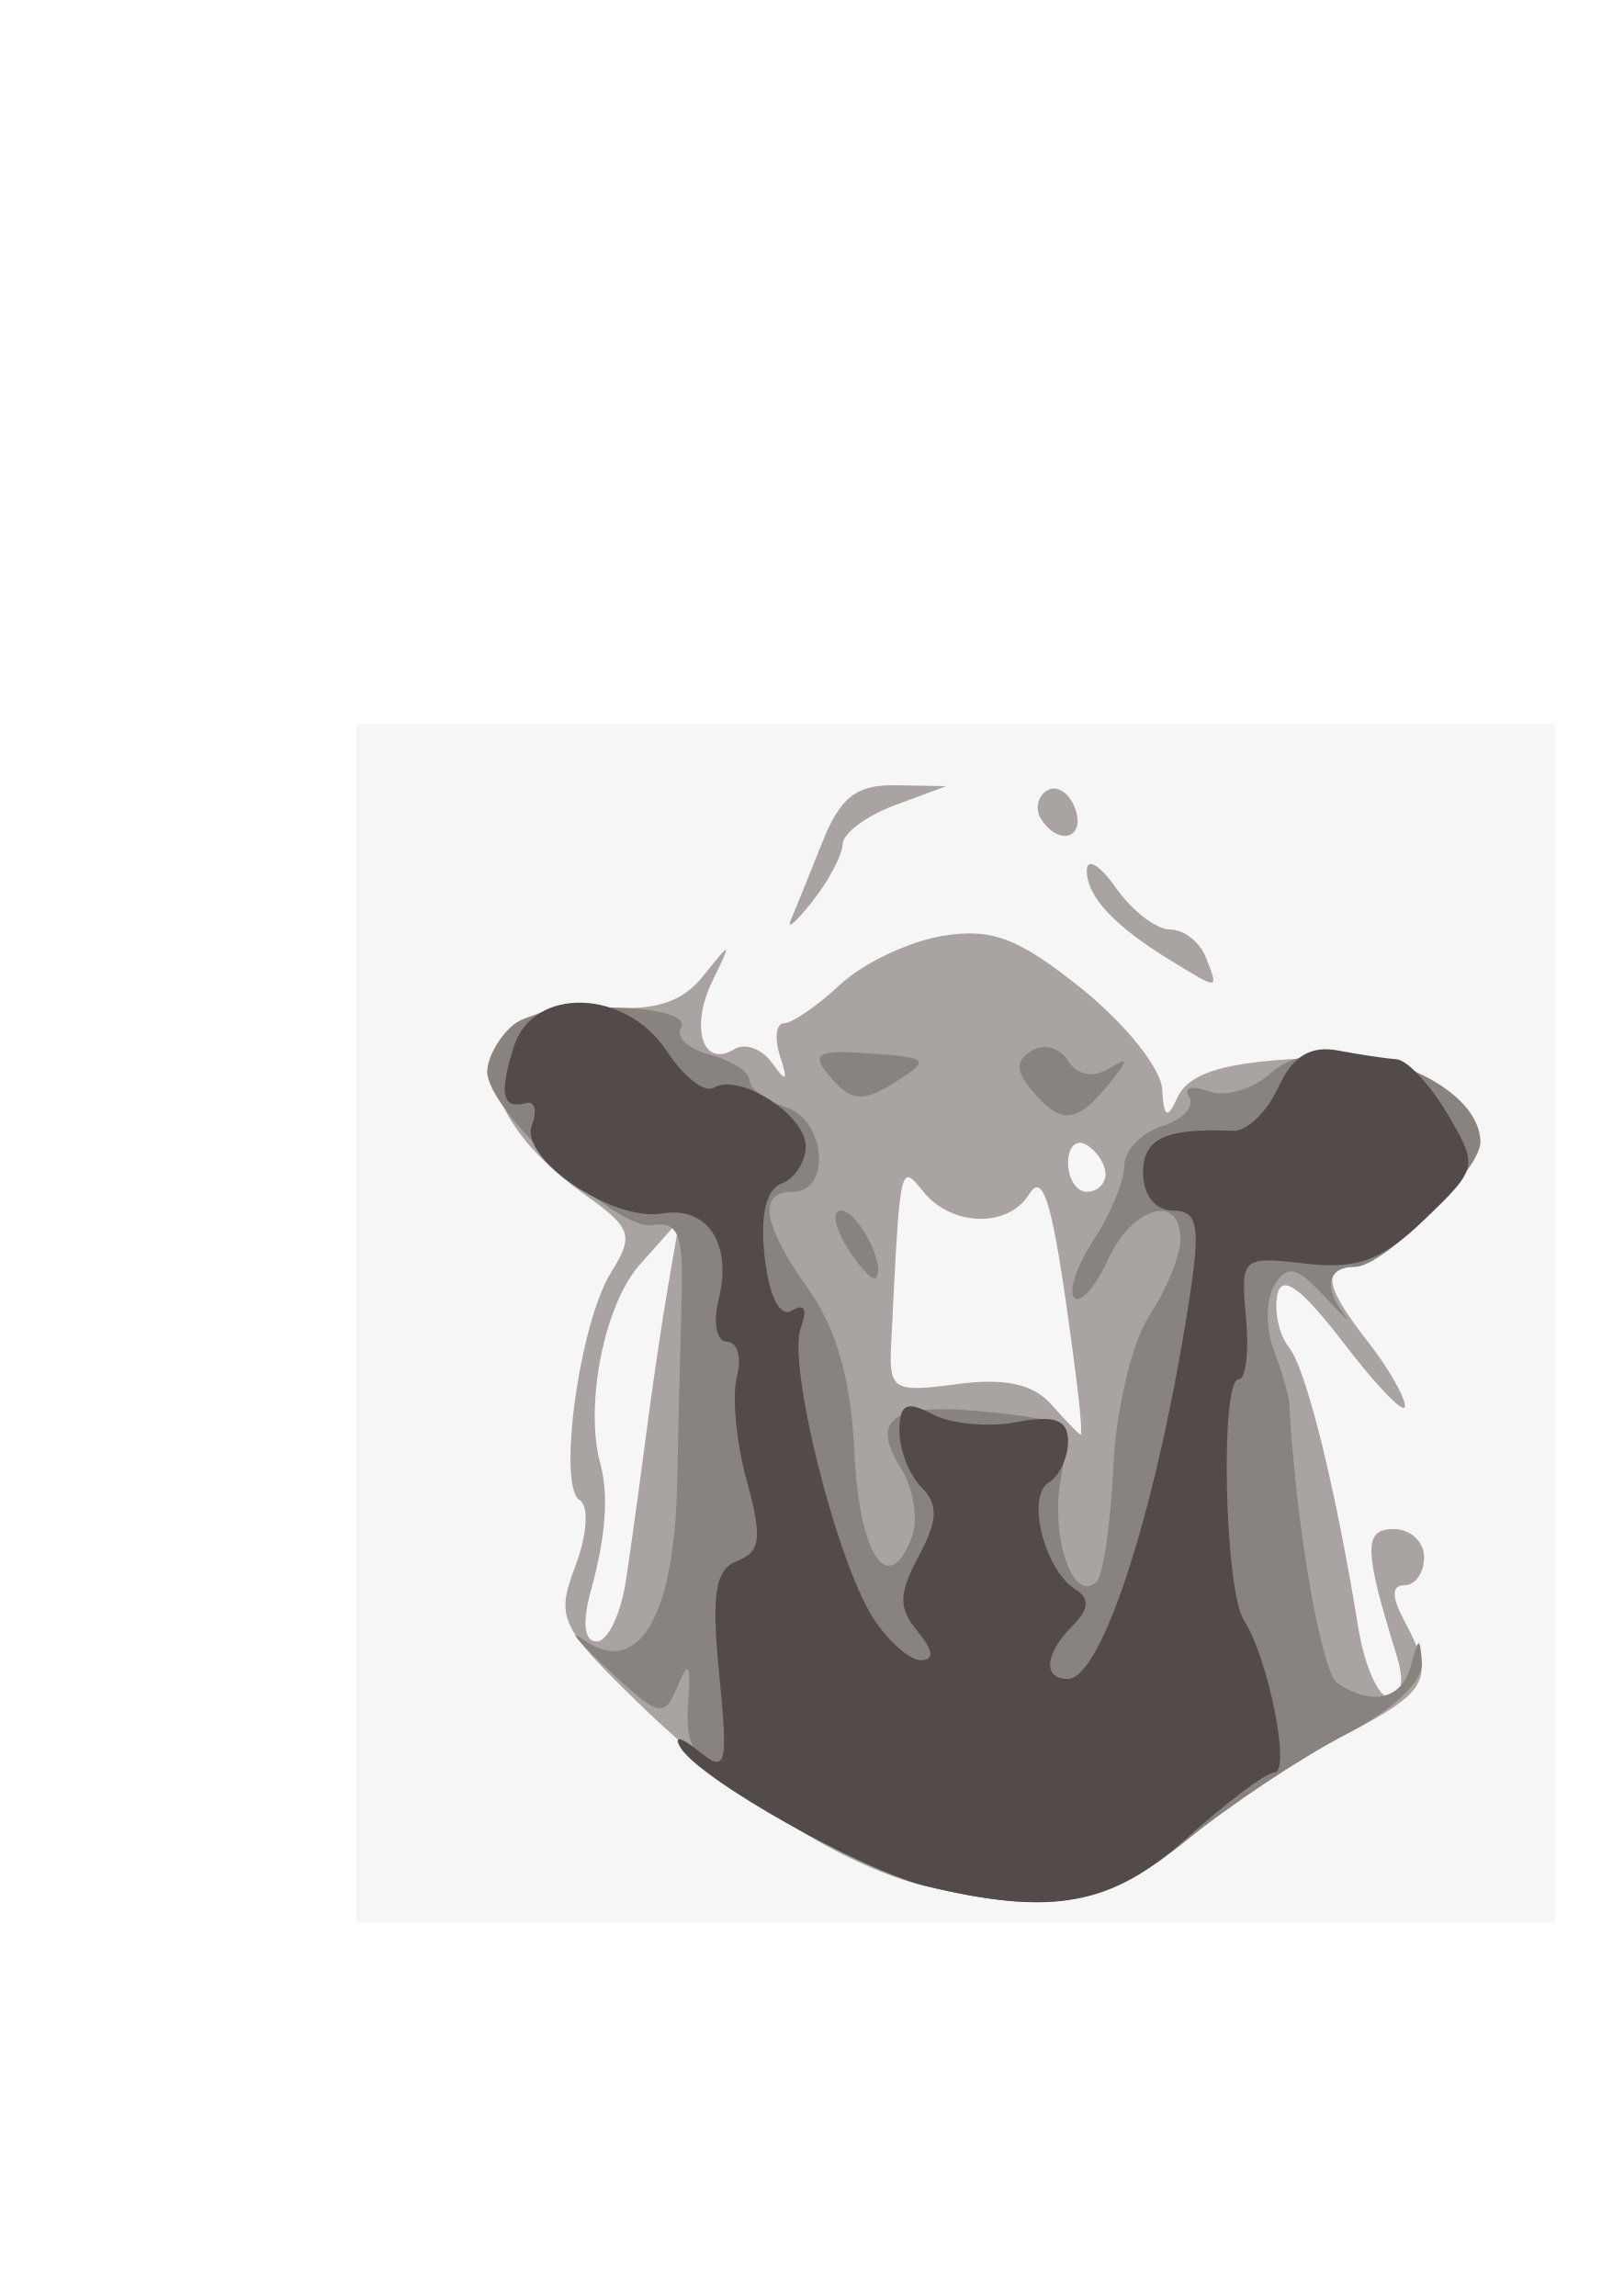
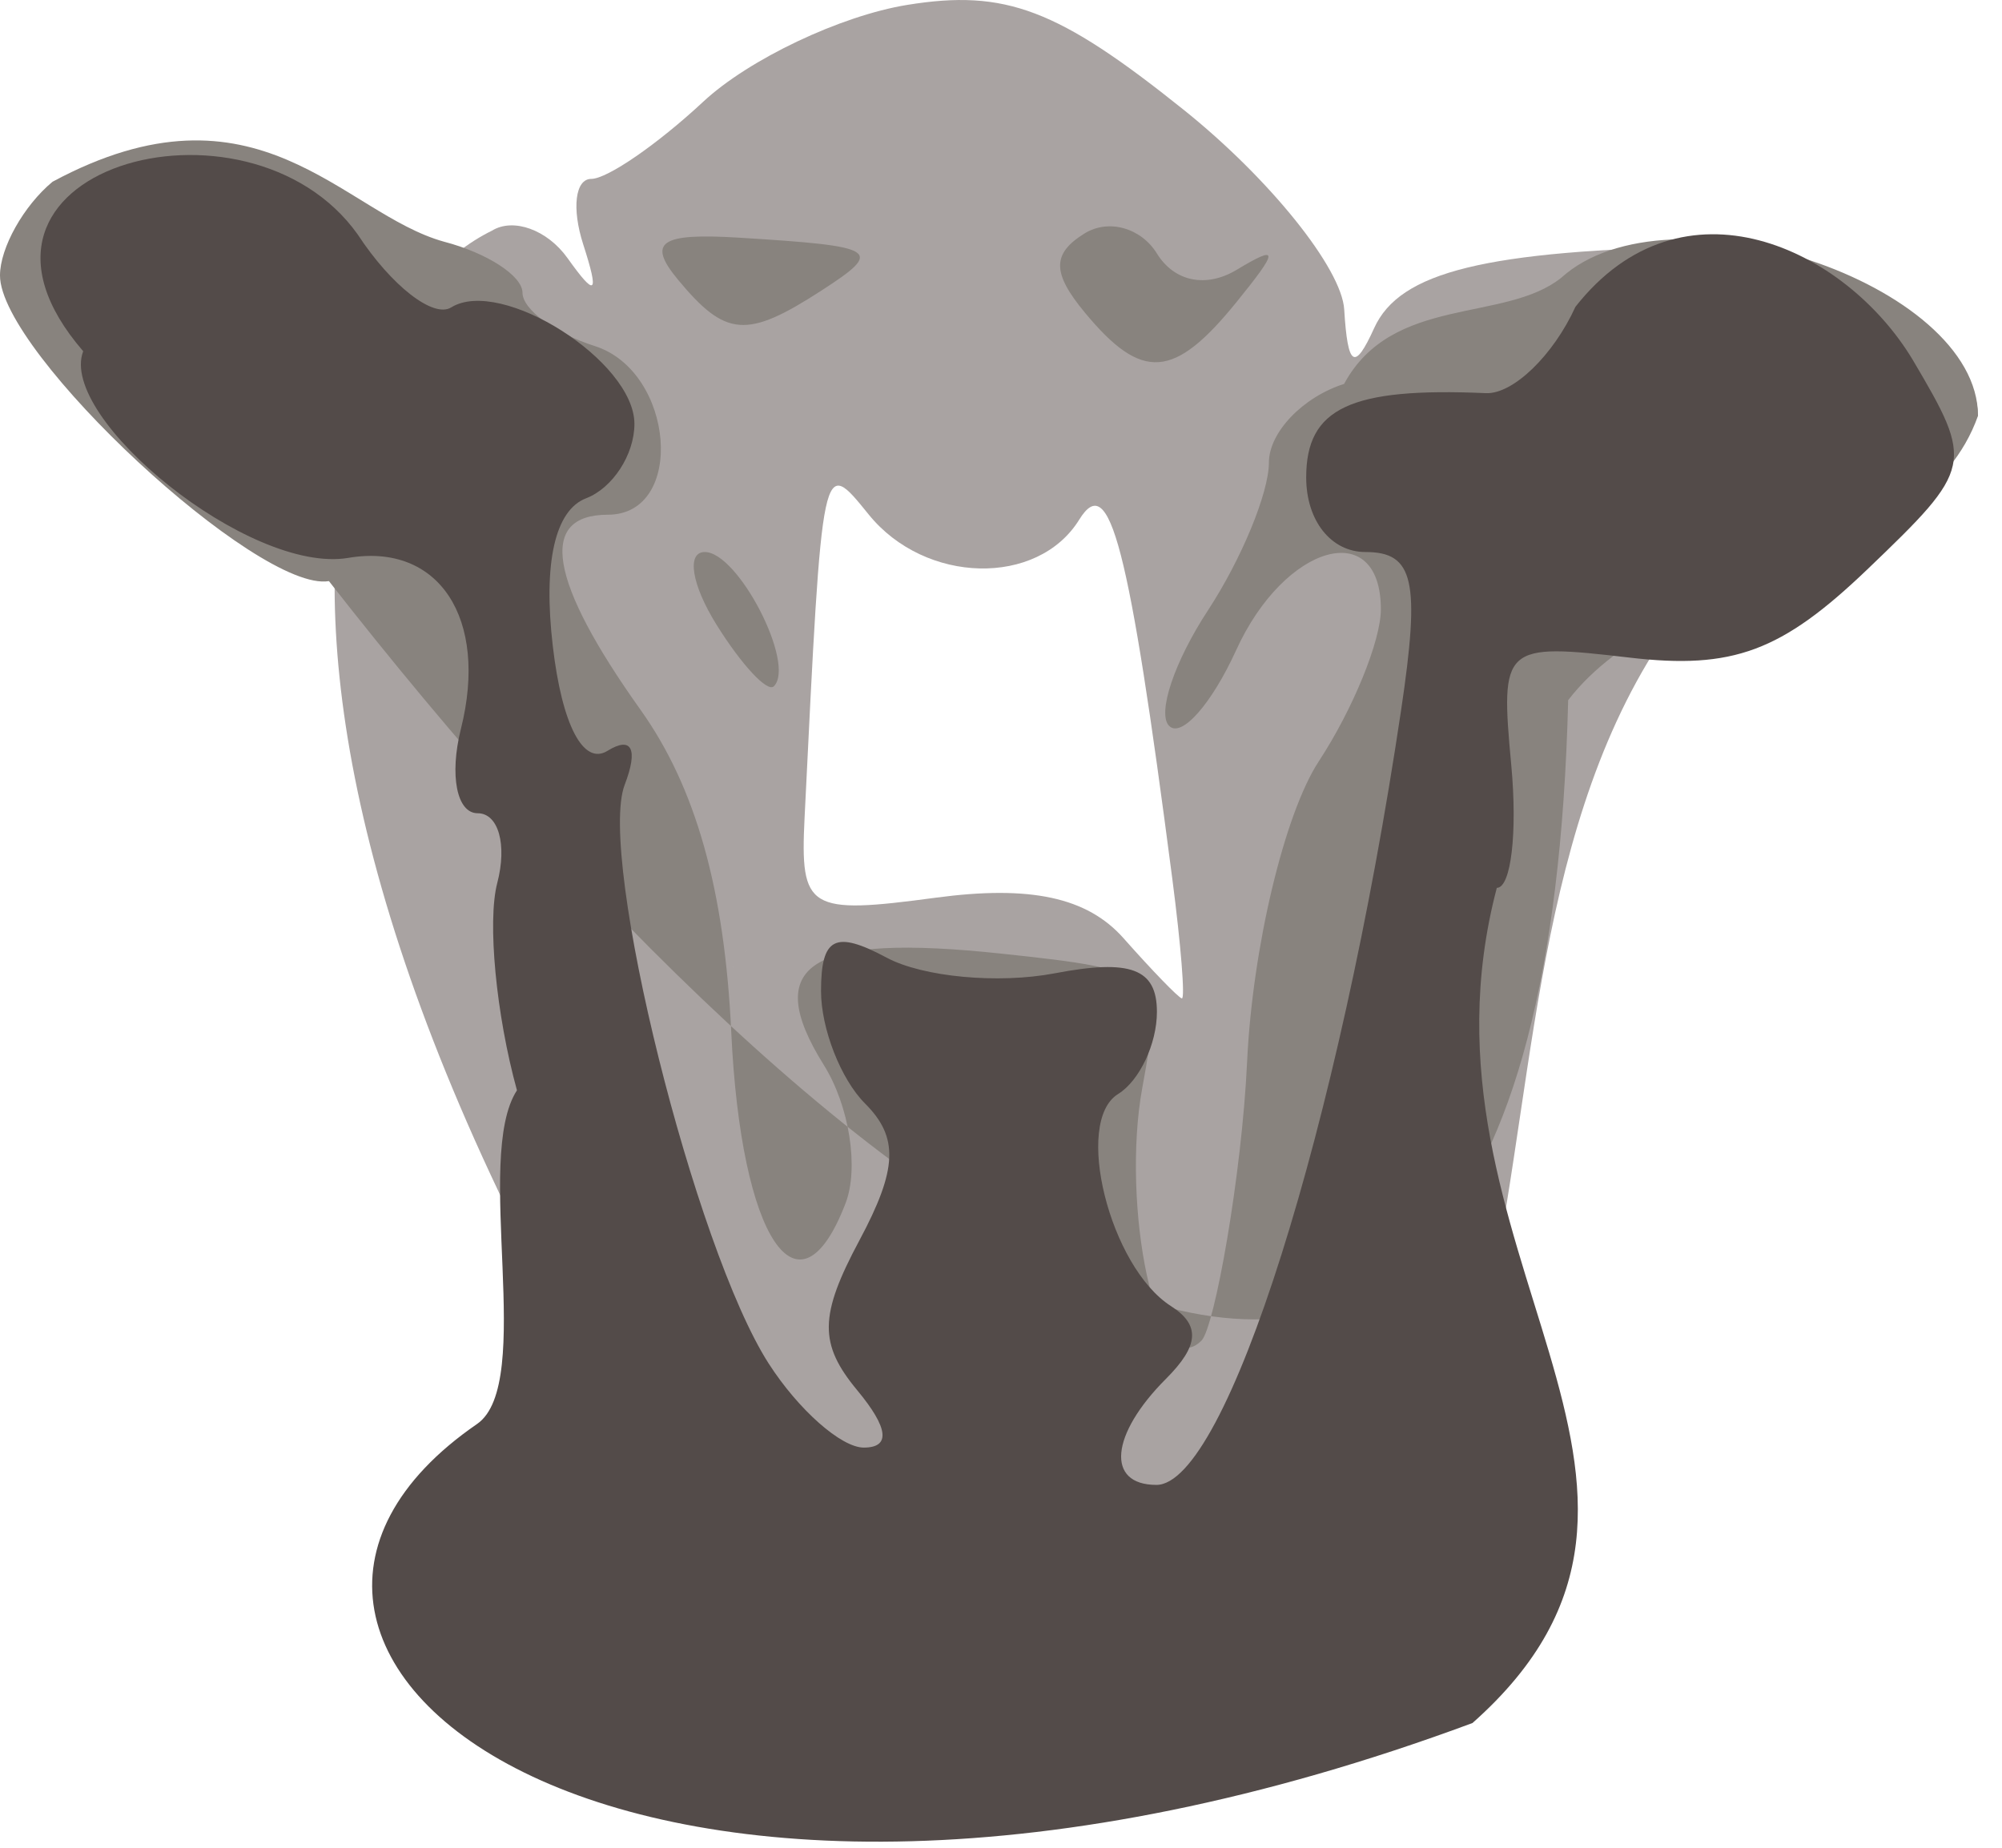
- <svg xmlns="http://www.w3.org/2000/svg" width="210mm" height="297mm" viewBox="0 0 210 297" version="1.1" id="svg4404">
+ <svg xmlns="http://www.w3.org/2000/svg" width="100%" viewBox="0 0 130 120" version="1.1" id="svg4404">
  <defs id="defs4398" />
-   <g id="layer1">
-     <g id="g4375" transform="matrix(0.3308265,0,0,0.3373541,99.71471,146.8093)">
-       <path style="fill:#f7f6f6;stroke-width:7.254" d="M -162.215,72.104 V -157.769 H 72.193 306.602 V 72.104 301.977 H 72.193 -162.215 Z" id="path4383" />
-       <path style="fill:#a9a3a2;stroke-width:7.254" d="m 60.167,287.941 c -32.115,-7.51 -73.794,-33.628 -112.169,-70.29 -30.664,-29.294 -32.138,-32.453 -24.455,-52.411 4.604,-11.96 5.338,-22.958 1.682,-25.174 -8.866,-5.374 -0.116,-67.879 12.221,-87.303 9.102,-14.329 8.173,-17.027 -10.296,-29.924 -50.181,-35.041 -46.207,-75.566 7.041,-71.796 20.578,1.457 30.929,-1.724 39.408,-12.113 11.087,-13.583 11.21,-13.504 3.432,2.223 -8.791,17.774 -3.632,33.391 8.585,25.987 4.201,-2.546 10.877,-0.174 14.835,5.27 5.572,7.664 6.266,7.061 3.074,-2.671 -2.268,-6.914 -1.552,-12.571 1.59,-12.571 3.143,0 13.031,-6.685 21.974,-14.855 8.943,-8.17 26.96,-16.558 40.039,-18.639 19.277,-3.068 29.565,0.765 54.334,20.243 16.805,13.215 30.956,30.492 31.447,38.394 0.688,11.073 2.035,11.896 5.872,3.592 5.031,-10.888 21.801,-14.916 65.619,-15.763 23.5,-0.454 52.902,17.69 52.902,32.647 0,10.95 -37.756,47.769 -48.985,47.769 -13.171,0 -11.844,7.575 5.033,28.734 7.879,9.877 14.398,20.971 14.488,24.652 0.09,3.681 -10.55,-7.013 -23.644,-23.766 -16.865,-21.577 -24.518,-27.094 -26.243,-18.92 -1.34,6.347 0.701,15.426 4.535,20.175 6.827,8.456 18.266,53.803 27.093,107.408 2.44,14.816 7.968,26.938 12.284,26.938 4.768,0 5.843,-6.342 2.739,-16.163 -12.88,-40.752 -13.058,-48.489 -1.117,-48.489 6.513,0 11.842,4.849 11.842,10.775 0,5.926 -3.412,10.775 -7.583,10.775 -5.227,0 -5.227,4.317 0,13.895 12.037,22.057 9.478,26.793 -23.549,43.576 -17.123,8.701 -44.873,26.807 -61.666,40.235 -31.695,25.343 -53.263,29.043 -102.36,17.562 z M -56.713,170.878 c 1.987,-12.841 5.521,-37.893 7.854,-55.672 2.333,-17.779 6.232,-43.64 8.665,-57.468 l 4.424,-25.142 -15.608,17.262 c -13.81,15.274 -21.558,53.67 -15.36,76.124 3.36,12.175 2.193,27.872 -3.605,48.489 -3.538,12.579 -2.727,19.755 2.231,19.755 4.283,0 9.413,-10.506 11.399,-23.346 z M 119.158,91.859 C 110.622,27.484 106.872,13.287 100.905,22.755 92.745,35.702 70.69,35.202 59.607,21.819 50.354,10.647 50.501,9.97 46.984,80.193 c -0.885,17.672 0.741,18.642 25.726,15.356 18.588,-2.445 29.765,-0.081 36.884,7.801 5.618,6.22 10.764,11.432 11.437,11.582 0.673,0.15 -0.17,-10.233 -1.873,-23.073 z m 11.637,-76.799 c 0,-3.718 -3.296,-8.757 -7.325,-11.199 -4.029,-2.442 -7.325,0.6 -7.325,6.76 0,6.16 3.296,11.199 7.325,11.199 4.029,0 7.325,-3.042 7.325,-6.76 z m 25.948,-81.661 c -22.483,-13.415 -33.273,-24.695 -33.273,-34.785 0,-5.112 5.131,-2.111 11.403,6.67 6.272,8.781 15.808,15.965 21.192,15.965 5.384,0 11.686,4.849 14.005,10.775 4.9,12.522 5.289,12.482 -13.328,1.373 z M 7.733,-82.342 c 1.732,-3.951 7.233,-17.285 12.226,-29.632 7.101,-17.56 13.377,-22.374 28.824,-22.107 l 19.747,0.341 -20.145,7.331 c -11.079,4.032 -20.249,10.748 -20.377,14.924 -0.128,4.176 -5.451,14.058 -11.829,21.96 -6.378,7.902 -10.179,11.134 -8.447,7.184 z M 105.47,-121.355 c -2.318,-3.678 -1.21,-8.508 2.463,-10.734 3.672,-2.226 8.567,0.783 10.877,6.687 4.554,11.638 -6.452,14.977 -13.34,4.047 z" id="path4381" />
-       <path style="fill:#88837e;stroke-width:7.254" d="M 60.12,287.932 C 47.436,284.966 21.065,272.816 1.518,260.931 -28.869,242.455 -33.79,236.312 -32.418,218.569 c 1.218,-15.748 0.237,-17.514 -4.066,-7.322 -5.285,12.518 -7.138,12.09 -27.243,-6.284 -11.865,-10.843 -16.153,-15.968 -9.529,-11.387 21.151,14.626 35.435,-8.489 36.539,-59.129 0.533,-24.411 1.357,-57.314 1.831,-73.118 0.697,-23.224 -1.507,-28.349 -11.497,-26.727 -13.892,2.256 -64.556,-43.918 -64.556,-58.835 0,-5.311 4.641,-13.433 10.313,-18.049 11.713,-9.533 71.508,-8.333 65.429,1.313 -2.18,3.458 2.962,8.064 11.425,10.234 8.463,2.17 15.388,6.584 15.388,9.808 0,3.224 6.376,7.846 14.17,10.272 15.707,4.889 17.903,32.476 2.585,32.476 -13.764,0 -11.573,12.788 6.441,37.597 10.818,14.898 16.478,34.634 17.78,61.995 1.899,39.894 13.22,56.517 22.442,32.95 2.652,-6.778 0.735,-18.742 -4.26,-26.587 -12.393,-19.46 -2.73,-25.4 34.899,-21.454 31.138,3.265 31.705,3.797 27.591,25.864 -4.152,22.268 5.066,47.925 14.052,39.113 2.553,-2.503 5.49,-22.375 6.526,-44.158 1.042,-21.894 7.334,-47.762 14.07,-57.844 6.702,-10.03 12.185,-23.199 12.185,-29.265 0,-17.852 -18.882,-12.626 -28.4,7.859 -4.826,10.388 -10.747,16.954 -13.156,14.591 -2.409,-2.363 1.01,-12.365 7.6,-22.226 6.589,-9.862 11.98,-22.675 11.98,-28.474 0,-5.799 6.641,-12.611 14.757,-15.137 8.116,-2.526 12.89,-7.556 10.607,-11.177 -2.282,-3.621 1.089,-4.613 7.492,-2.203 6.403,2.409 17.44,-0.766 24.527,-7.055 21.137,-18.758 81.797,0.951 81.797,26.577 0,10.95 -37.756,47.769 -48.985,47.769 -10.713,0 -12.47,7.872 -4.123,18.47 3.022,3.837 -0.504,0.615 -7.834,-7.159 -10.757,-11.408 -14.519,-12.246 -19.499,-4.343 -3.394,5.386 -3.56,16.527 -0.369,24.759 3.191,8.232 5.938,17.418 6.104,20.415 2.594,46.931 12.531,103.469 18.909,107.582 13.825,8.916 25.261,6.105 28.773,-7.074 2.893,-10.857 3.466,-10.956 4.2,-0.725 0.51,7.113 -11.589,18.167 -30.283,27.666 -17.123,8.701 -44.873,26.807 -61.666,40.235 -31.702,25.348 -53.256,29.043 -102.407,17.552 z M 29.734,43.043 c -4.918,-7.722 -5.97,-14.04 -2.338,-14.04 6.576,0 17.902,21.586 13.56,25.844 -1.255,1.23 -6.305,-4.081 -11.222,-11.803 z m 72.302,-60.094 c -6.5,-7.68 -6.518,-11.384 -0.078,-15.287 4.675,-2.833 11.059,-1.091 14.187,3.873 3.425,5.435 9.655,6.681 15.663,3.133 8.321,-4.914 8.308,-3.875 -0.078,6.263 -12.244,14.803 -18.514,15.229 -29.694,2.018 z m -79.878,-6.356 c -6.147,-7.264 -3.528,-9.045 11.922,-8.11 27.501,1.665 28.58,2.349 16.137,10.235 -14.577,9.238 -18.708,8.925 -28.06,-2.125 z" id="path4379" />
-       <path style="fill:#534b49;stroke-width:7.254" d="m 60.99,288.106 c -25.587,-6.015 -88.925,-41.001 -96.416,-53.257 -2.832,-4.634 0.263,-4.058 7.009,1.306 11.019,8.76 11.737,6.163 8.161,-29.547 -3.086,-30.821 -1.562,-40.038 7.162,-43.321 9.071,-3.414 9.729,-8.973 3.627,-30.648 -4.1,-14.563 -5.843,-32.524 -3.872,-39.914 1.971,-7.39 0.238,-13.437 -3.85,-13.437 -4.088,0 -5.565,-7.3 -3.282,-16.223 5.45,-21.294 -4.342,-35.887 -22.101,-32.936 -19.398,3.223 -55.902,-21.094 -50.891,-33.9 2.185,-5.585 1.125,-9.385 -2.356,-8.445 -9.29,2.51 -10.593,-3.469 -4.713,-21.637 7.537,-23.288 43.799,-22.237 59.816,1.734 6.577,9.843 14.826,16.159 18.331,14.035 9.819,-5.951 35.976,10.352 35.976,22.423 0,5.911 -4.272,12.355 -9.492,14.32 -6.108,2.299 -8.437,12.442 -6.531,28.451 1.808,15.19 5.99,23.044 10.737,20.166 4.764,-2.887 6.071,-0.357 3.375,6.533 -5.399,13.796 13.76,89.301 28.275,111.435 5.83,8.89 14.223,16.163 18.653,16.163 5.301,0 4.866,-3.766 -1.273,-11.02 -7.566,-8.94 -7.486,-14.392 0.42,-28.879 7.488,-13.72 7.744,-19.823 1.104,-26.334 -4.753,-4.661 -8.642,-14.407 -8.642,-21.658 0,-10.36 2.762,-11.733 12.897,-6.414 7.093,3.723 21.927,5.076 32.964,3.007 14.925,-2.798 20.067,-0.895 20.067,7.427 0,6.154 -3.43,13.268 -7.623,15.809 -8.768,5.314 -1.661,33.269 10.381,40.826 5.811,3.647 5.531,7.616 -0.987,14.008 -10.927,10.715 -11.814,20.413 -1.868,20.413 13.682,0 35.765,-68.55 48.017,-149.058 3.807,-25.013 2.544,-30.53 -6.986,-30.53 -6.748,0 -11.632,-6.032 -11.632,-14.367 0,-13.364 8.688,-17.357 35.286,-16.217 5.306,0.228 13.209,-7.252 17.562,-16.621 5.527,-11.896 12.561,-16.174 23.317,-14.183 8.471,1.568 18.812,3.091 22.979,3.385 4.167,0.294 13.119,9.734 19.892,20.978 12.071,20.039 11.895,20.838 -8.879,40.356 -16.843,15.824 -26.423,19.313 -46.667,16.996 -24.874,-2.848 -25.42,-2.361 -23.234,20.704 1.231,12.991 -0.046,23.62 -2.839,23.62 -7.366,0 -5.594,80.811 2.027,92.437 9.592,14.634 18.49,58.417 11.871,58.417 -3.16,0 -18.47,11.239 -34.024,24.976 -29.488,26.044 -52.364,30.231 -101.747,18.622 z" id="path4377" />
-     </g>
+   <g id="layer1" transform="translate(-63.01335,-120.7422)">
+     <path id="path4381" d="M 118.283,235.662 C 73.08,173.742 82.671,141.753 94.956,135.724 c 1.39,-0.859 3.598,-0.059 4.908,1.778 1.843,2.585 2.073,2.382 1.017,-0.901 -0.75,-2.333 -0.514,-4.241 0.526,-4.241 1.04,0 4.311,-2.255 7.269,-5.011 2.958,-2.756 8.919,-5.586 13.246,-6.288 6.377,-1.035 9.781,0.258 17.975,6.829 5.559,4.458 10.241,10.287 10.403,12.952 0.228,3.735 0.673,4.013 1.943,1.212 1.664,-3.673 7.212,-5.032 21.708,-5.318 7.775,-0.153 17.501,5.968 17.501,11.013 -40.435,12.302 -21.19,59.675 -41.712,77.178 -10.486,8.549 -15.215,14.609 -31.458,10.735 z m 20.852,-57.864 c -2.824,-21.717 -4.065,-26.506 -6.039,-23.312 -2.699,4.368 -9.996,4.199 -13.662,-0.316 -3.061,-3.769 -3.013,-3.997 -4.176,19.693 -0.293,5.962 0.245,6.289 8.511,5.18 6.149,-0.825 9.847,-0.027 12.202,2.632 1.858,2.098 3.561,3.857 3.784,3.907 0.223,0.051 -0.056,-3.452 -0.62,-7.784 z m -0.997,-27.406 c -50.083,60.293 -25.042,30.147 0,0 z" style="fill:#a9a3a2;stroke-width:2.423" />
+     <path id="path4379" d="m 84.37,158.482 c -4.596,0.761 -21.357,-14.816 -21.357,-19.848 0,-1.792 1.535,-4.532 3.412,-6.089 13.311,-7.163 18.844,2.076 25.425,3.895 2.8,0.732 5.091,2.221 5.091,3.309 0,1.088 2.109,2.647 4.688,3.465 5.196,1.649 5.923,10.956 0.855,10.956 -4.554,0 -3.829,4.314 2.131,12.683 3.579,5.026 5.451,11.684 5.882,20.914 0.628,13.459 4.374,19.066 7.424,11.116 0.877,-2.287 0.243,-6.323 -1.409,-8.969 -4.1,-6.565 -0.903,-8.569 11.546,-7.237 10.301,1.102 10.489,1.281 9.128,8.725 -1.373,7.512 0.874,19.375 3.847,16.402 0.845,-0.845 2.618,-10.755 2.961,-18.104 0.345,-7.386 2.426,-16.113 4.655,-19.514 2.217,-3.384 4.031,-7.826 4.031,-9.873 0,-6.022 -6.247,-4.26 -9.395,2.651 -1.597,3.504 -3.555,5.719 -4.352,4.922 -0.797,-0.797 0.334,-4.171 2.514,-7.498 2.18,-3.327 3.963,-7.65 3.963,-9.606 0,-1.956 2.197,-4.254 4.882,-5.107 3.129,-5.787 10.431,-3.958 14.102,-6.894 6.993,-6.328 27.061,0.321 27.061,8.966 -3.618,10.173 -20.019,9.915 -26.612,18.465 -1.803,71.998 -48.402,33.337 -80.471,-7.732 z m 25.181,2.848 c -1.627,-2.605 -1.975,-4.737 -0.773,-4.737 2.176,0 5.923,7.282 4.486,8.719 -0.415,0.415 -2.086,-1.377 -3.713,-3.982 z m 23.919,-20.273 c -2.15,-2.591 -2.156,-3.84 -0.026,-5.157 1.547,-0.956 3.659,-0.368 4.694,1.306 1.133,1.833 3.194,2.254 5.182,1.057 2.753,-1.658 2.749,-1.307 -0.026,2.113 -4.051,4.994 -6.125,5.138 -9.824,0.681 z m -26.426,-2.144 c -2.034,-2.45 -1.167,-3.051 3.944,-2.736 9.098,0.562 9.455,0.792 5.339,3.453 -4.822,3.116 -6.189,3.011 -9.283,-0.717 z" style="fill:#88837e;stroke-width:2.423" />
+     <path id="path4377" d="m 96.583,191.555 c -1.356,-4.913 -1.933,-10.972 -1.281,-13.465 0.652,-2.493 0.079,-4.533 -1.274,-4.533 -1.353,0 -1.841,-2.463 -1.086,-5.473 1.803,-7.184 -1.436,-12.107 -7.312,-11.111 -6.417,1.087 -18.872,-9.1 -17.214,-13.421 -10.247,-11.857 10.679,-17.645 17.828,-7.579 2.176,3.321 4.905,5.451 6.064,4.735 3.248,-2.008 11.902,3.492 11.902,7.564 0,1.994 -1.413,4.168 -3.14,4.831 -2.021,0.775 -2.791,4.197 -2.161,9.598 0.598,5.125 1.982,7.774 3.552,6.803 1.576,-0.974 2.009,-0.121 1.117,2.204 -1.786,4.654 4.552,30.126 9.354,37.593 1.929,2.999 4.706,5.453 6.171,5.453 1.754,0 1.61,-1.271 -0.421,-3.718 -2.503,-3.016 -2.477,-4.855 0.139,-9.743 2.477,-4.629 2.562,-6.687 0.365,-8.884 -1.573,-1.573 -2.859,-4.86 -2.859,-7.306 0,-3.495 0.914,-3.958 4.267,-2.164 2.347,1.256 7.254,1.712 10.905,1.014 4.938,-0.944 6.639,-0.302 6.639,2.506 0,2.076 -1.135,4.476 -2.522,5.333 -2.901,1.793 -0.549,11.223 3.434,13.773 1.922,1.23 1.83,2.569 -0.327,4.726 -3.615,3.615 -3.908,6.886 -0.618,6.886 4.527,0 11.832,-23.126 15.885,-50.285 1.259,-8.438 0.842,-10.299 -2.311,-10.299 -2.233,0 -3.848,-2.035 -3.848,-4.847 0,-4.508 2.874,-5.856 11.673,-5.471 1.755,0.077 4.37,-2.446 5.81,-5.607 6.954,-8.846 17.539,-3.813 21.897,3.434 3.993,6.76 3.935,7.03 -2.937,13.614 -5.572,5.338 -8.741,6.515 -15.439,5.734 -8.229,-0.961 -8.41,-0.796 -7.687,6.985 0.407,4.383 -0.015,7.968 -0.939,7.968 -6.223,23.64 15.826,38.813 -1.58,54.239 -55.261,20.499 -85.956,-4.756 -64.642,-19.418 3.812,-2.622 -0.255,-17.294 2.594,-21.67 z" style="fill:#534b49;stroke-width:2.423" />
  </g>
</svg>
